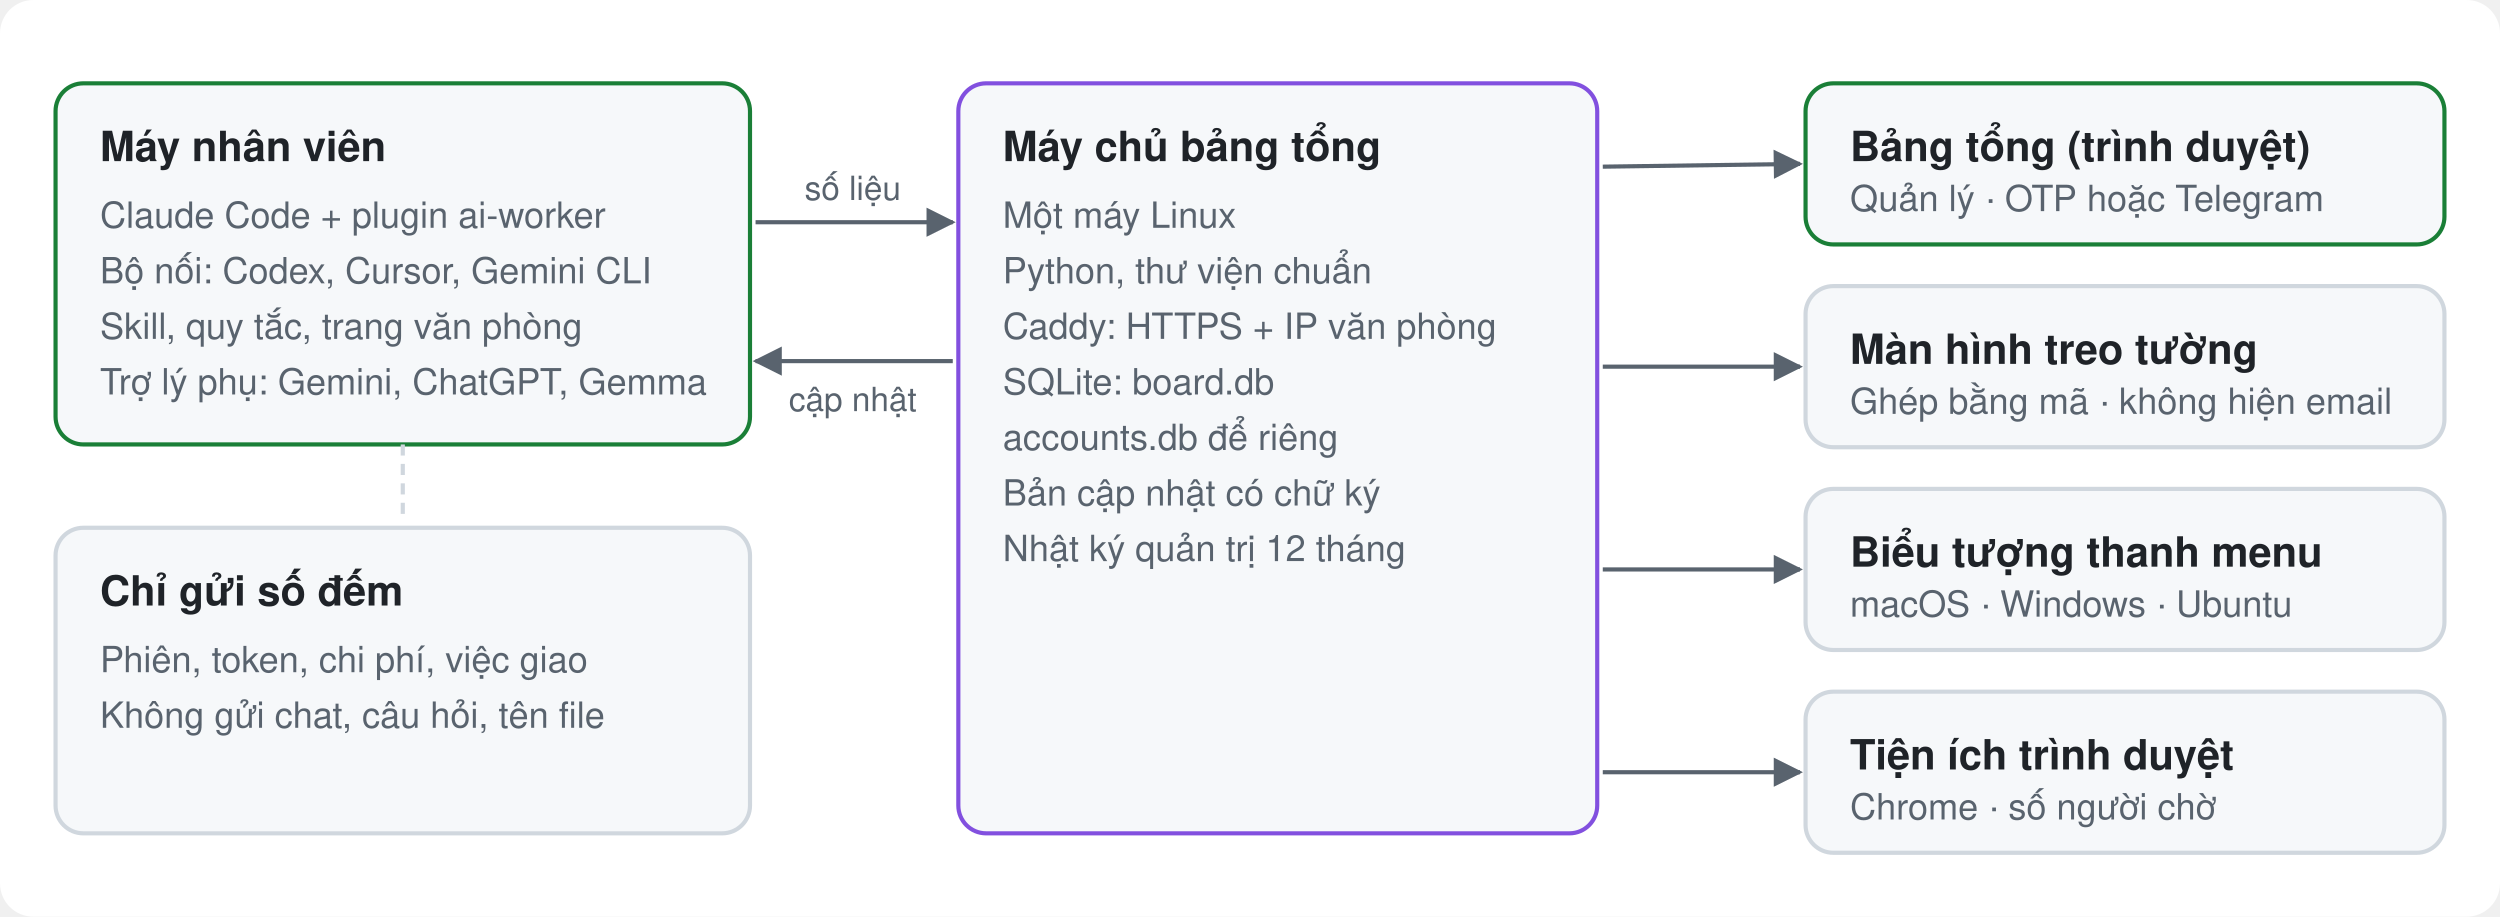
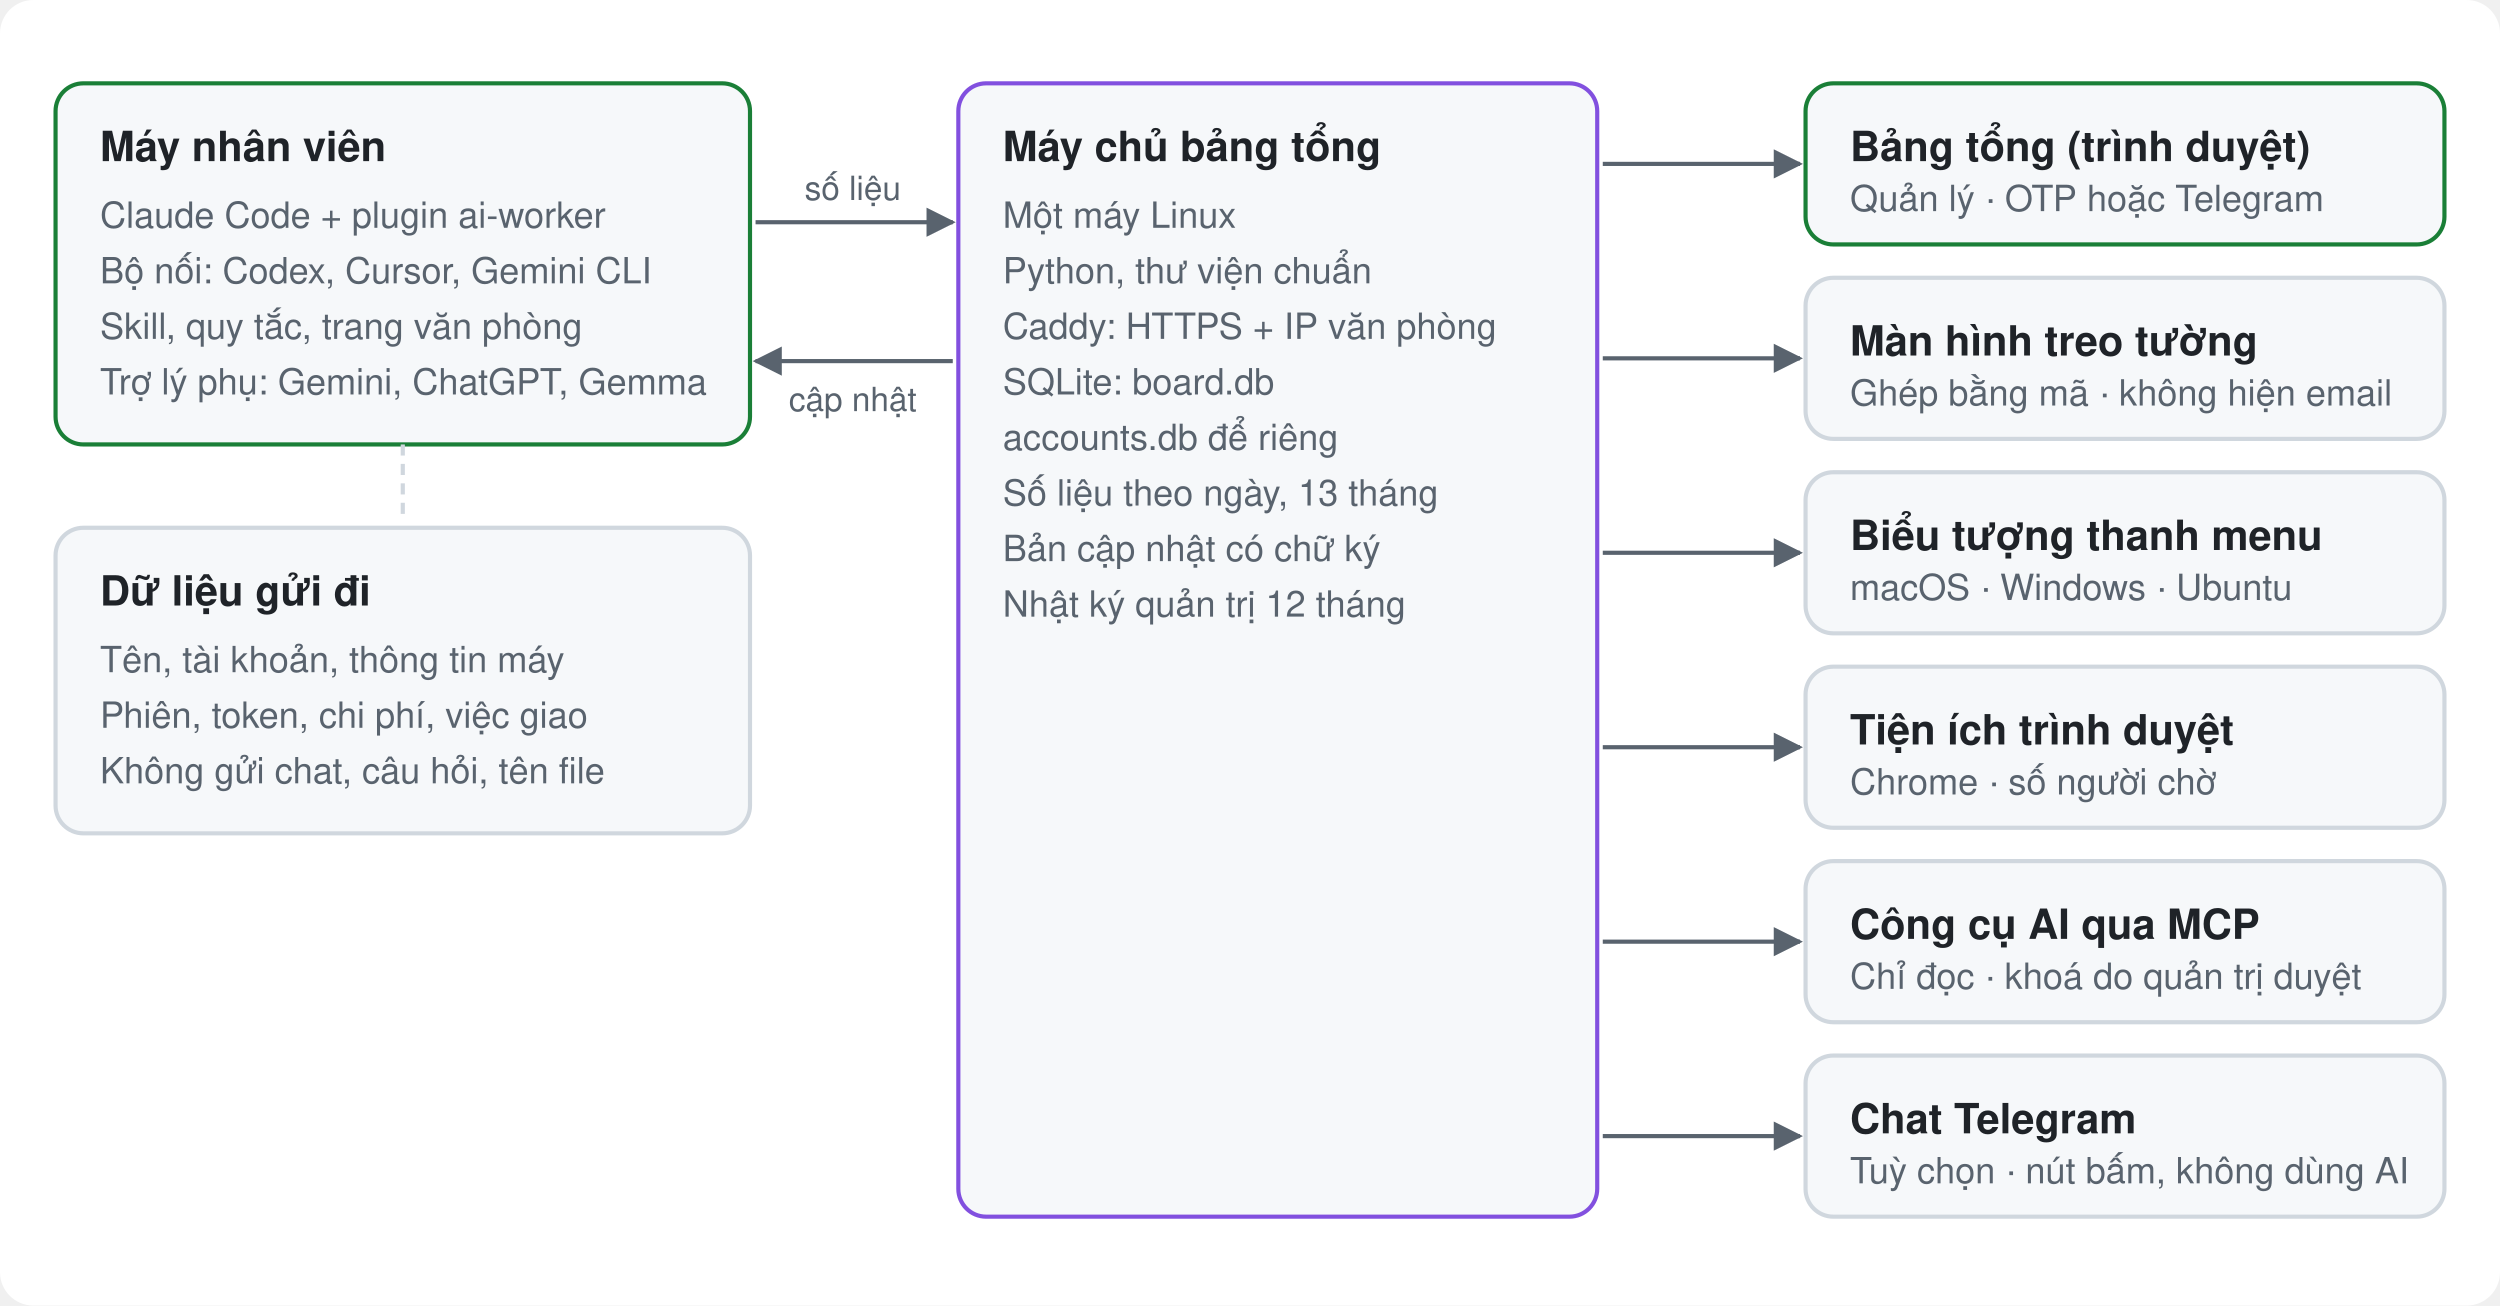
- <svg xmlns="http://www.w3.org/2000/svg" width="900" height="330" viewBox="0 0 900 330" font-family="-apple-system,Segoe UI,Helvetica,Arial,sans-serif">
+ <svg xmlns="http://www.w3.org/2000/svg" width="900" height="470" viewBox="0 0 900 470" font-family="-apple-system,Segoe UI,Helvetica,Arial,sans-serif">
  <defs>
    <marker id="a" viewBox="0 0 10 10" refX="9" refY="5" markerWidth="7" markerHeight="7" orient="auto">
      <path d="M0 0L10 5L0 10z" fill="#59636e" />
    </marker>
  </defs>
-   <rect width="900" height="330" rx="12" fill="#ffffff" />
+   <rect width="900" height="470" rx="12" fill="#ffffff" />
  <rect x="20" y="30" width="250" height="130" rx="10" fill="#f6f8fa" stroke="#1a7f37" stroke-width="1.5" />
  <text x="36" y="58" font-size="15" font-weight="600" fill="#1f2328">Máy nhân viên</text>
  <text x="36" y="82" font-size="13" fill="#59636e">Claude Code + plugin ai-worker</text>
  <text x="36" y="102" font-size="13" fill="#59636e">Bộ nối: Codex, Cursor, Gemini CLI</text>
  <text x="36" y="122" font-size="13" fill="#59636e">Skill, quy tắc, trang văn phòng</text>
  <text x="36" y="142" font-size="13" fill="#59636e">Trợ lý phụ: Gemini, ChatGPT, Gemma</text>
  <rect x="20" y="190" width="250" height="110" rx="10" fill="#f6f8fa" stroke="#d0d7de" stroke-width="1.5" />
-   <text x="36" y="218" font-size="15" font-weight="600" fill="#1f2328">Chỉ gửi số đếm</text>
-   <text x="36" y="242" font-size="13" fill="#59636e">Phiên, token, chi phí, việc giao</text>
-   <text x="36" y="262" font-size="13" fill="#59636e">Không gửi chat, câu hỏi, tên file</text>
-   <rect x="345" y="30" width="230" height="270" rx="10" fill="#f6f8fa" stroke="#8250df" stroke-width="1.5" />
+   <text x="36" y="218" font-size="15" font-weight="600" fill="#1f2328">Dữ liệu gửi đi</text>
+   <text x="36" y="242" font-size="13" fill="#59636e">Tên, tài khoản, thông tin máy</text>
+   <text x="36" y="262" font-size="13" fill="#59636e">Phiên, token, chi phí, việc giao</text>
+   <text x="36" y="282" font-size="13" fill="#59636e">Không gửi chat, câu hỏi, tên file</text>
+   <rect x="345" y="30" width="230" height="408" rx="10" fill="#f6f8fa" stroke="#8250df" stroke-width="1.5" />
  <text x="361" y="58" font-size="15" font-weight="600" fill="#1f2328">Máy chủ bảng tổng</text>
  <text x="361" y="82" font-size="13" fill="#59636e">Một máy Linux</text>
  <text x="361" y="102" font-size="13" fill="#59636e">Python, thư viện chuẩn</text>
  <text x="361" y="122" font-size="13" fill="#59636e">Caddy: HTTPS + IP văn phòng</text>
  <text x="361" y="142" font-size="13" fill="#59636e">SQLite: board.db</text>
  <text x="361" y="162" font-size="13" fill="#59636e">accounts.db để riêng</text>
-   <text x="361" y="182" font-size="13" fill="#59636e">Bản cập nhật có chữ ký</text>
-   <text x="361" y="202" font-size="13" fill="#59636e">Nhật ký quản trị 12 tháng</text>
+   <text x="361" y="182" font-size="13" fill="#59636e">Số liệu theo ngày, 13 tháng</text>
+   <text x="361" y="202" font-size="13" fill="#59636e">Bản cập nhật có chữ ký</text>
+   <text x="361" y="222" font-size="13" fill="#59636e">Nhật ký quản trị 12 tháng</text>
  <rect x="650" y="30" width="230" height="58" rx="10" fill="#f6f8fa" stroke="#1a7f37" stroke-width="1.5" />
  <text x="666" y="58" font-size="15" font-weight="600" fill="#1f2328">Bảng tổng (trình duyệt)</text>
  <text x="666" y="76" font-size="13" fill="#59636e">Quản lý · OTP hoặc Telegram</text>
-   <rect x="650" y="103" width="230" height="58" rx="10" fill="#f6f8fa" stroke="#d0d7de" stroke-width="1.5" />
-   <text x="666" y="131" font-size="15" font-weight="600" fill="#1f2328">Màn hình treo tường</text>
-   <text x="666" y="149" font-size="13" fill="#59636e">Ghép bằng mã · không hiện email</text>
-   <rect x="650" y="176" width="230" height="58" rx="10" fill="#f6f8fa" stroke="#d0d7de" stroke-width="1.5" />
-   <text x="666" y="204" font-size="15" font-weight="600" fill="#1f2328">Biểu tượng thanh menu</text>
-   <text x="666" y="222" font-size="13" fill="#59636e">macOS · Windows · Ubuntu</text>
-   <rect x="650" y="249" width="230" height="58" rx="10" fill="#f6f8fa" stroke="#d0d7de" stroke-width="1.5" />
-   <text x="666" y="277" font-size="15" font-weight="600" fill="#1f2328">Tiện ích trình duyệt</text>
-   <text x="666" y="295" font-size="13" fill="#59636e">Chrome · số người chờ</text>
+   <line x1="577" y1="59" x2="648" y2="59" stroke="#59636e" stroke-width="1.5" marker-end="url(#a)" />
+   <rect x="650" y="100" width="230" height="58" rx="10" fill="#f6f8fa" stroke="#d0d7de" stroke-width="1.5" />
+   <text x="666" y="128" font-size="15" font-weight="600" fill="#1f2328">Màn hình treo tường</text>
+   <text x="666" y="146" font-size="13" fill="#59636e">Ghép bằng mã · không hiện email</text>
+   <line x1="577" y1="129" x2="648" y2="129" stroke="#59636e" stroke-width="1.5" marker-end="url(#a)" />
+   <rect x="650" y="170" width="230" height="58" rx="10" fill="#f6f8fa" stroke="#d0d7de" stroke-width="1.5" />
+   <text x="666" y="198" font-size="15" font-weight="600" fill="#1f2328">Biểu tượng thanh menu</text>
+   <text x="666" y="216" font-size="13" fill="#59636e">macOS · Windows · Ubuntu</text>
+   <line x1="577" y1="199" x2="648" y2="199" stroke="#59636e" stroke-width="1.5" marker-end="url(#a)" />
+   <rect x="650" y="240" width="230" height="58" rx="10" fill="#f6f8fa" stroke="#d0d7de" stroke-width="1.5" />
+   <text x="666" y="268" font-size="15" font-weight="600" fill="#1f2328">Tiện ích trình duyệt</text>
+   <text x="666" y="286" font-size="13" fill="#59636e">Chrome · số người chờ</text>
+   <line x1="577" y1="269" x2="648" y2="269" stroke="#59636e" stroke-width="1.5" marker-end="url(#a)" />
+   <rect x="650" y="310" width="230" height="58" rx="10" fill="#f6f8fa" stroke="#d0d7de" stroke-width="1.5" />
+   <text x="666" y="338" font-size="15" font-weight="600" fill="#1f2328">Công cụ AI qua MCP</text>
+   <text x="666" y="356" font-size="13" fill="#59636e">Chỉ đọc · khoá do quản trị duyệt</text>
+   <line x1="577" y1="339" x2="648" y2="339" stroke="#59636e" stroke-width="1.5" marker-end="url(#a)" />
+   <rect x="650" y="380" width="230" height="58" rx="10" fill="#f6f8fa" stroke="#d0d7de" stroke-width="1.5" />
+   <text x="666" y="408" font-size="15" font-weight="600" fill="#1f2328">Chat Telegram</text>
+   <text x="666" y="426" font-size="13" fill="#59636e">Tuỳ chọn · nút bấm, không dùng AI</text>
+   <line x1="577" y1="409" x2="648" y2="409" stroke="#59636e" stroke-width="1.5" marker-end="url(#a)" />
  <line x1="272" y1="80" x2="343" y2="80" stroke="#59636e" stroke-width="1.5" marker-end="url(#a)" />
  <text x="307" y="72" font-size="12" fill="#59636e" text-anchor="middle">số liệu</text>
  <line x1="343" y1="130" x2="272" y2="130" stroke="#59636e" stroke-width="1.5" marker-end="url(#a)" />
  <text x="307" y="148" font-size="12" fill="#59636e" text-anchor="middle">cập nhật</text>
-   <line x1="577" y1="60" x2="648" y2="59" stroke="#59636e" stroke-width="1.5" marker-end="url(#a)" />
-   <line x1="577" y1="132" x2="648" y2="132" stroke="#59636e" stroke-width="1.5" marker-end="url(#a)" />
-   <line x1="577" y1="205" x2="648" y2="205" stroke="#59636e" stroke-width="1.5" marker-end="url(#a)" />
-   <line x1="577" y1="278" x2="648" y2="278" stroke="#59636e" stroke-width="1.5" marker-end="url(#a)" />
  <line x1="145" y1="160" x2="145" y2="188" stroke="#d0d7de" stroke-width="1.5" stroke-dasharray="4 3" />
</svg>
